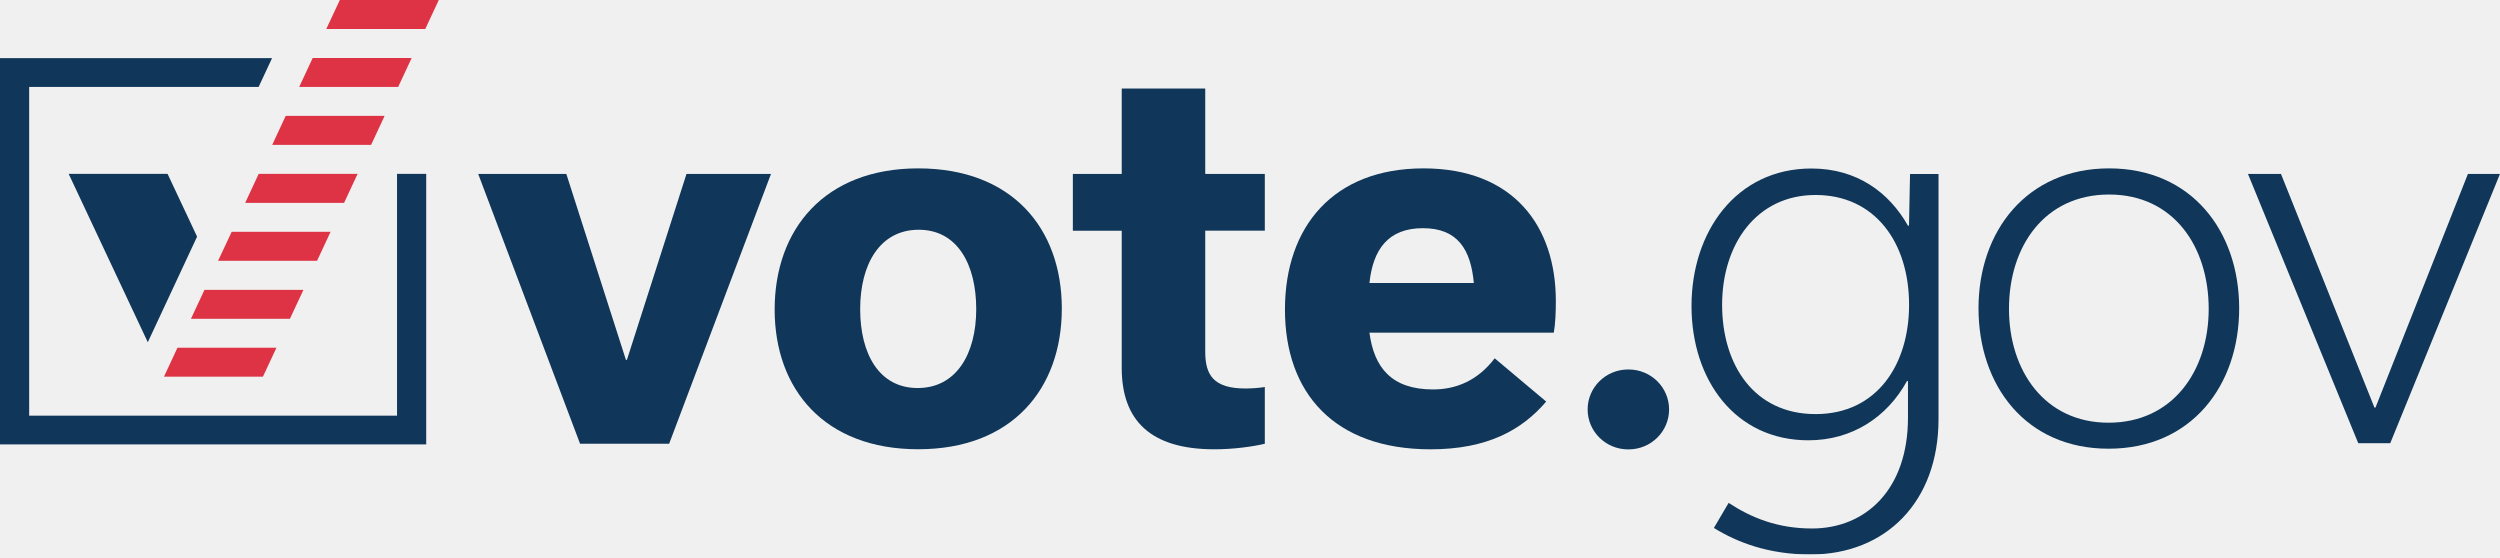
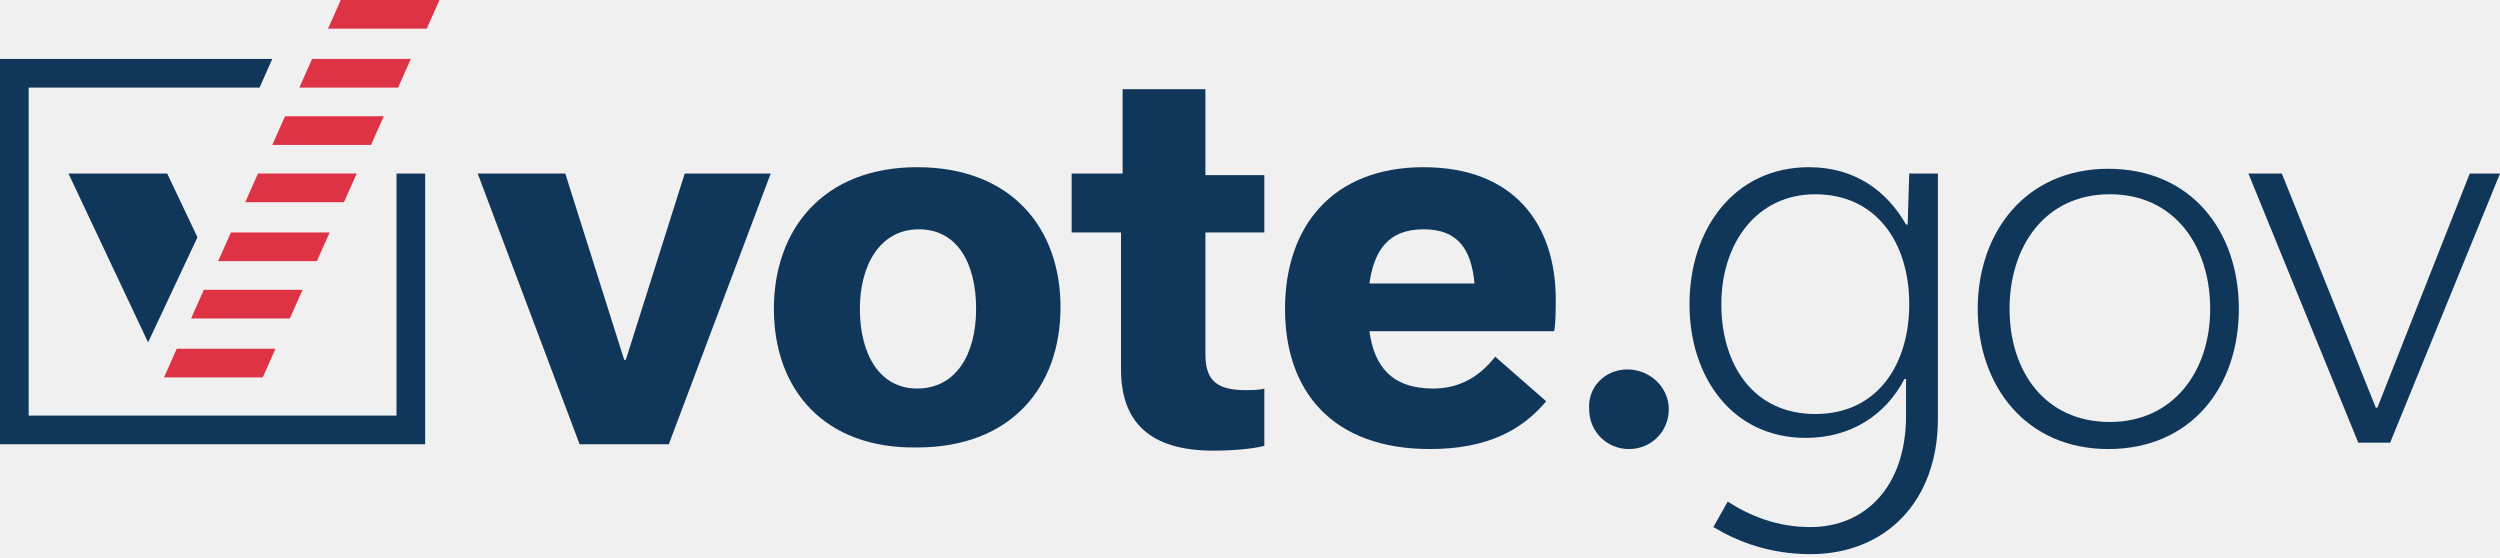
- <svg xmlns="http://www.w3.org/2000/svg" width="157" height="35" viewBox="0 0 157 35" fill="none">
-   <mask id="mask0_1043_5221" style="mask-type:luminance" maskUnits="userSpaceOnUse" x="0" y="0" width="157" height="35">
-     <path d="M157 0H0V34.823H157V0Z" fill="white" />
-   </mask>
-   <g mask="url(#mask0_1043_5221)">
-     <path d="M102.246 23.203H102.276C103.681 23.203 104.819 24.326 104.819 25.713C104.819 27.099 103.681 28.222 102.276 28.222H102.246C100.841 28.222 99.703 27.099 99.703 25.713C99.703 24.326 100.841 23.203 102.246 23.203Z" fill="#103759" />
-     <path d="M67.375 10.922H70.444V5.559H75.689V10.922H79.43V14.486H75.689V22.091C75.689 23.542 76.202 24.397 78.215 24.397C78.599 24.397 79.077 24.363 79.43 24.303V27.868C78.633 28.055 77.448 28.216 76.263 28.216C72.233 28.216 70.444 26.387 70.444 23.104V14.491H67.375V10.926V10.922Z" fill="#103759" />
-     <path d="M48.418 10.922L42.022 27.867H36.428L30.031 10.922H35.565L39.307 22.598H39.371L43.112 10.922H48.422H48.418Z" fill="#103759" />
-     <path d="M48.648 19.442C48.648 14.394 51.782 10.574 57.665 10.574C63.548 10.574 66.682 14.33 66.682 19.379C66.682 24.427 63.548 28.213 57.665 28.213C51.782 28.213 48.648 24.457 48.648 19.438V19.442ZM54.019 19.413C54.019 22.22 55.204 24.368 57.631 24.368C60.057 24.368 61.307 22.224 61.307 19.413C61.307 16.601 60.122 14.428 57.696 14.428C55.269 14.428 54.019 16.576 54.019 19.413Z" fill="#103759" />
-     <path d="M97.1 25.219C95.565 27.018 93.389 28.217 89.841 28.217C83.764 28.217 80.695 24.653 80.695 19.442C80.695 14.232 83.734 10.574 89.393 10.574C95.052 10.574 97.707 14.202 97.707 18.907C97.707 19.6 97.677 20.357 97.578 20.893H86.001C86.29 23.071 87.376 24.457 89.997 24.457C91.466 24.457 92.811 23.887 93.867 22.501L97.095 25.214L97.1 25.219ZM92.557 17.771C92.363 15.657 91.535 14.33 89.359 14.33C87.182 14.33 86.225 15.657 86.001 17.771H92.557Z" fill="#103759" />
-     <path d="M121.739 26.32C121.739 31.517 118.42 34.822 113.696 34.822C111.08 34.822 109.101 34.065 107.632 33.155L108.558 31.581C109.994 32.525 111.653 33.189 113.791 33.189C117.174 33.189 119.821 30.735 119.821 26.23V23.933H119.756C118.51 26.201 116.308 27.651 113.567 27.651C108.972 27.651 106.227 23.87 106.227 19.212C106.227 14.555 109.032 10.582 113.756 10.582C116.627 10.582 118.64 12.092 119.821 14.172H119.885L119.95 10.927H121.739V26.324V26.32ZM119.89 19.14C119.89 15.235 117.752 12.245 114.019 12.245C110.287 12.245 108.149 15.363 108.149 19.14C108.149 22.917 110.157 26.005 114.019 26.005C117.881 26.005 119.89 22.887 119.89 19.14Z" fill="#103759" />
-     <path d="M124.25 19.362C124.25 14.513 127.28 10.574 132.452 10.574C137.624 10.574 140.62 14.509 140.62 19.362C140.62 24.215 137.62 28.179 132.418 28.179C127.215 28.179 124.25 24.211 124.25 19.362ZM126.164 19.396C126.164 23.271 128.396 26.546 132.418 26.546C136.439 26.546 138.706 23.3 138.706 19.396C138.706 15.491 136.504 12.216 132.452 12.216C128.401 12.216 126.164 15.461 126.164 19.396Z" fill="#103759" />
-     <path d="M156.999 10.922L150.107 27.833H148.098L141.172 10.922H143.245L149.115 25.596H149.18L154.986 10.922H156.995H156.999Z" fill="#103759" />
-     <path d="M26.766 27.91H0V3.652H17.085L16.241 5.46H1.832V26.102H24.934V10.917H26.766V27.91Z" fill="#103759" />
-     <path d="M27.556 0H21.341L20.492 1.82H26.707L27.556 0Z" fill="#DE3245" />
-     <path d="M17.094 9.098H23.305L24.154 7.277H17.943L17.094 9.098Z" fill="#DE3245" />
-     <path d="M18.789 5.461H25.004L25.853 3.641H19.638L18.789 5.461Z" fill="#DE3245" />
-     <path d="M15.398 12.738H21.609L22.458 10.918H16.247L15.398 12.738Z" fill="#DE3245" />
-     <path d="M13.695 16.379H19.91L20.76 14.559H14.549L13.695 16.379Z" fill="#DE3245" />
-     <path d="M11.992 20.019H18.207L19.056 18.203H12.841L11.992 20.019Z" fill="#DE3245" />
-     <path d="M10.297 23.656H16.512L17.361 21.836H11.146L10.297 23.656Z" fill="#DE3245" />
-     <path d="M10.523 10.918H4.312L9.282 21.492L12.377 14.861L10.523 10.918Z" fill="#103759" />
-   </g>
+ <svg xmlns="http://www.w3.org/2000/svg" version="1.1" id="Layer_1" x="0px" y="0px" viewBox="0 0 157 35" enable-background="new 0 0 157 35" xml:space="preserve">
+   <path fill="#103759" d="M102.2,23.2L102.2,23.2c1.4,0,2.6,1.1,2.6,2.5c0,1.4-1.1,2.5-2.5,2.5h0c-1.4,0-2.5-1.1-2.5-2.5  C99.7,24.3,100.8,23.2,102.2,23.2z" />
+   <path fill="#103759" d="M67.4,10.9h3.1V5.6h5.2v5.4h3.7v3.6h-3.7v7.6c0,1.5,0.5,2.3,2.5,2.3c0.4,0,0.9,0,1.2-0.1v3.6  c-0.8,0.2-2,0.3-3.2,0.3c-4,0-5.8-1.8-5.8-5.1v-8.6h-3.1V10.9L67.4,10.9z" />
+   <path fill="#103759" d="M48.4,10.9L42,27.9h-5.6L30,10.9h5.5l3.7,11.7h0.1l3.7-11.7H48.4L48.4,10.9z" />
+   <path fill="#103759" d="M48.6,19.4c0-5,3.1-8.9,9-8.9c5.9,0,9,3.8,9,8.8c0,5-3.1,8.8-9,8.8C51.8,28.2,48.6,24.5,48.6,19.4L48.6,19.4  z M54,19.4c0,2.8,1.2,5,3.6,5s3.7-2.1,3.7-5s-1.2-5-3.6-5C55.3,14.4,54,16.6,54,19.4z" />
+   <path fill="#103759" d="M97.1,25.2c-1.5,1.8-3.7,3-7.3,3c-6.1,0-9.1-3.6-9.1-8.8s3-8.9,8.7-8.9c5.7,0,8.3,3.6,8.3,8.3  c0,0.7,0,1.5-0.1,2H86c0.3,2.2,1.4,3.6,4,3.6c1.5,0,2.8-0.6,3.9-2L97.1,25.2L97.1,25.2z M92.6,17.8c-0.2-2.1-1-3.4-3.2-3.4  c-2.2,0-3.1,1.3-3.4,3.4H92.6z" />
+   <path fill="#103759" d="M121.7,26.3c0,5.2-3.3,8.5-8,8.5c-2.6,0-4.6-0.8-6.1-1.7l0.9-1.6c1.4,0.9,3.1,1.6,5.2,1.6c3.4,0,6-2.5,6-7  v-2.3h-0.1c-1.2,2.3-3.4,3.7-6.2,3.7c-4.6,0-7.3-3.8-7.3-8.4c0-4.7,2.8-8.6,7.5-8.6c2.9,0,4.9,1.5,6.1,3.6h0.1l0.1-3.2h1.8V26.3  L121.7,26.3z M119.9,19.1c0-3.9-2.1-6.9-5.9-6.9c-3.7,0-5.9,3.1-5.9,6.9s2,6.9,5.9,6.9S119.9,22.9,119.9,19.1z" />
+   <path fill="#103759" d="M124.2,19.4c0-4.8,3-8.8,8.2-8.8s8.2,3.9,8.2,8.8c0,4.9-3,8.8-8.2,8.8C127.2,28.2,124.2,24.2,124.2,19.4z   M126.2,19.4c0,3.9,2.2,7.1,6.3,7.1c4,0,6.3-3.2,6.3-7.1c0-3.9-2.2-7.2-6.3-7.2C128.4,12.2,126.2,15.5,126.2,19.4z" />
+   <path fill="#103759" d="M157,10.9l-6.9,16.9h-2l-6.9-16.9h2.1l5.9,14.7h0.1l5.8-14.7H157L157,10.9z" />
+   <path fill="#103759" d="M26.8,27.9H0V3.7h17.1l-0.8,1.8H1.8v20.6h23.1V10.9h1.8V27.9z" />
+   <path fill="#DE3245" d="M27.6,0h-6.2l-0.8,1.8h6.2L27.6,0z M17.1,9.1h6.2l0.8-1.8h-6.2L17.1,9.1z M18.8,5.5H25l0.8-1.8h-6.2  L18.8,5.5z M15.4,12.7h6.2l0.8-1.8h-6.2L15.4,12.7z M13.7,16.4h6.2l0.8-1.8h-6.2L13.7,16.4z M12,20h6.2l0.8-1.8h-6.2L12,20z   M10.3,23.7h6.2l0.8-1.8h-6.2L10.3,23.7z" />
+   <path fill="#103759" d="M10.5,10.9H4.3l5,10.6l3.1-6.6L10.5,10.9z" />
</svg>
